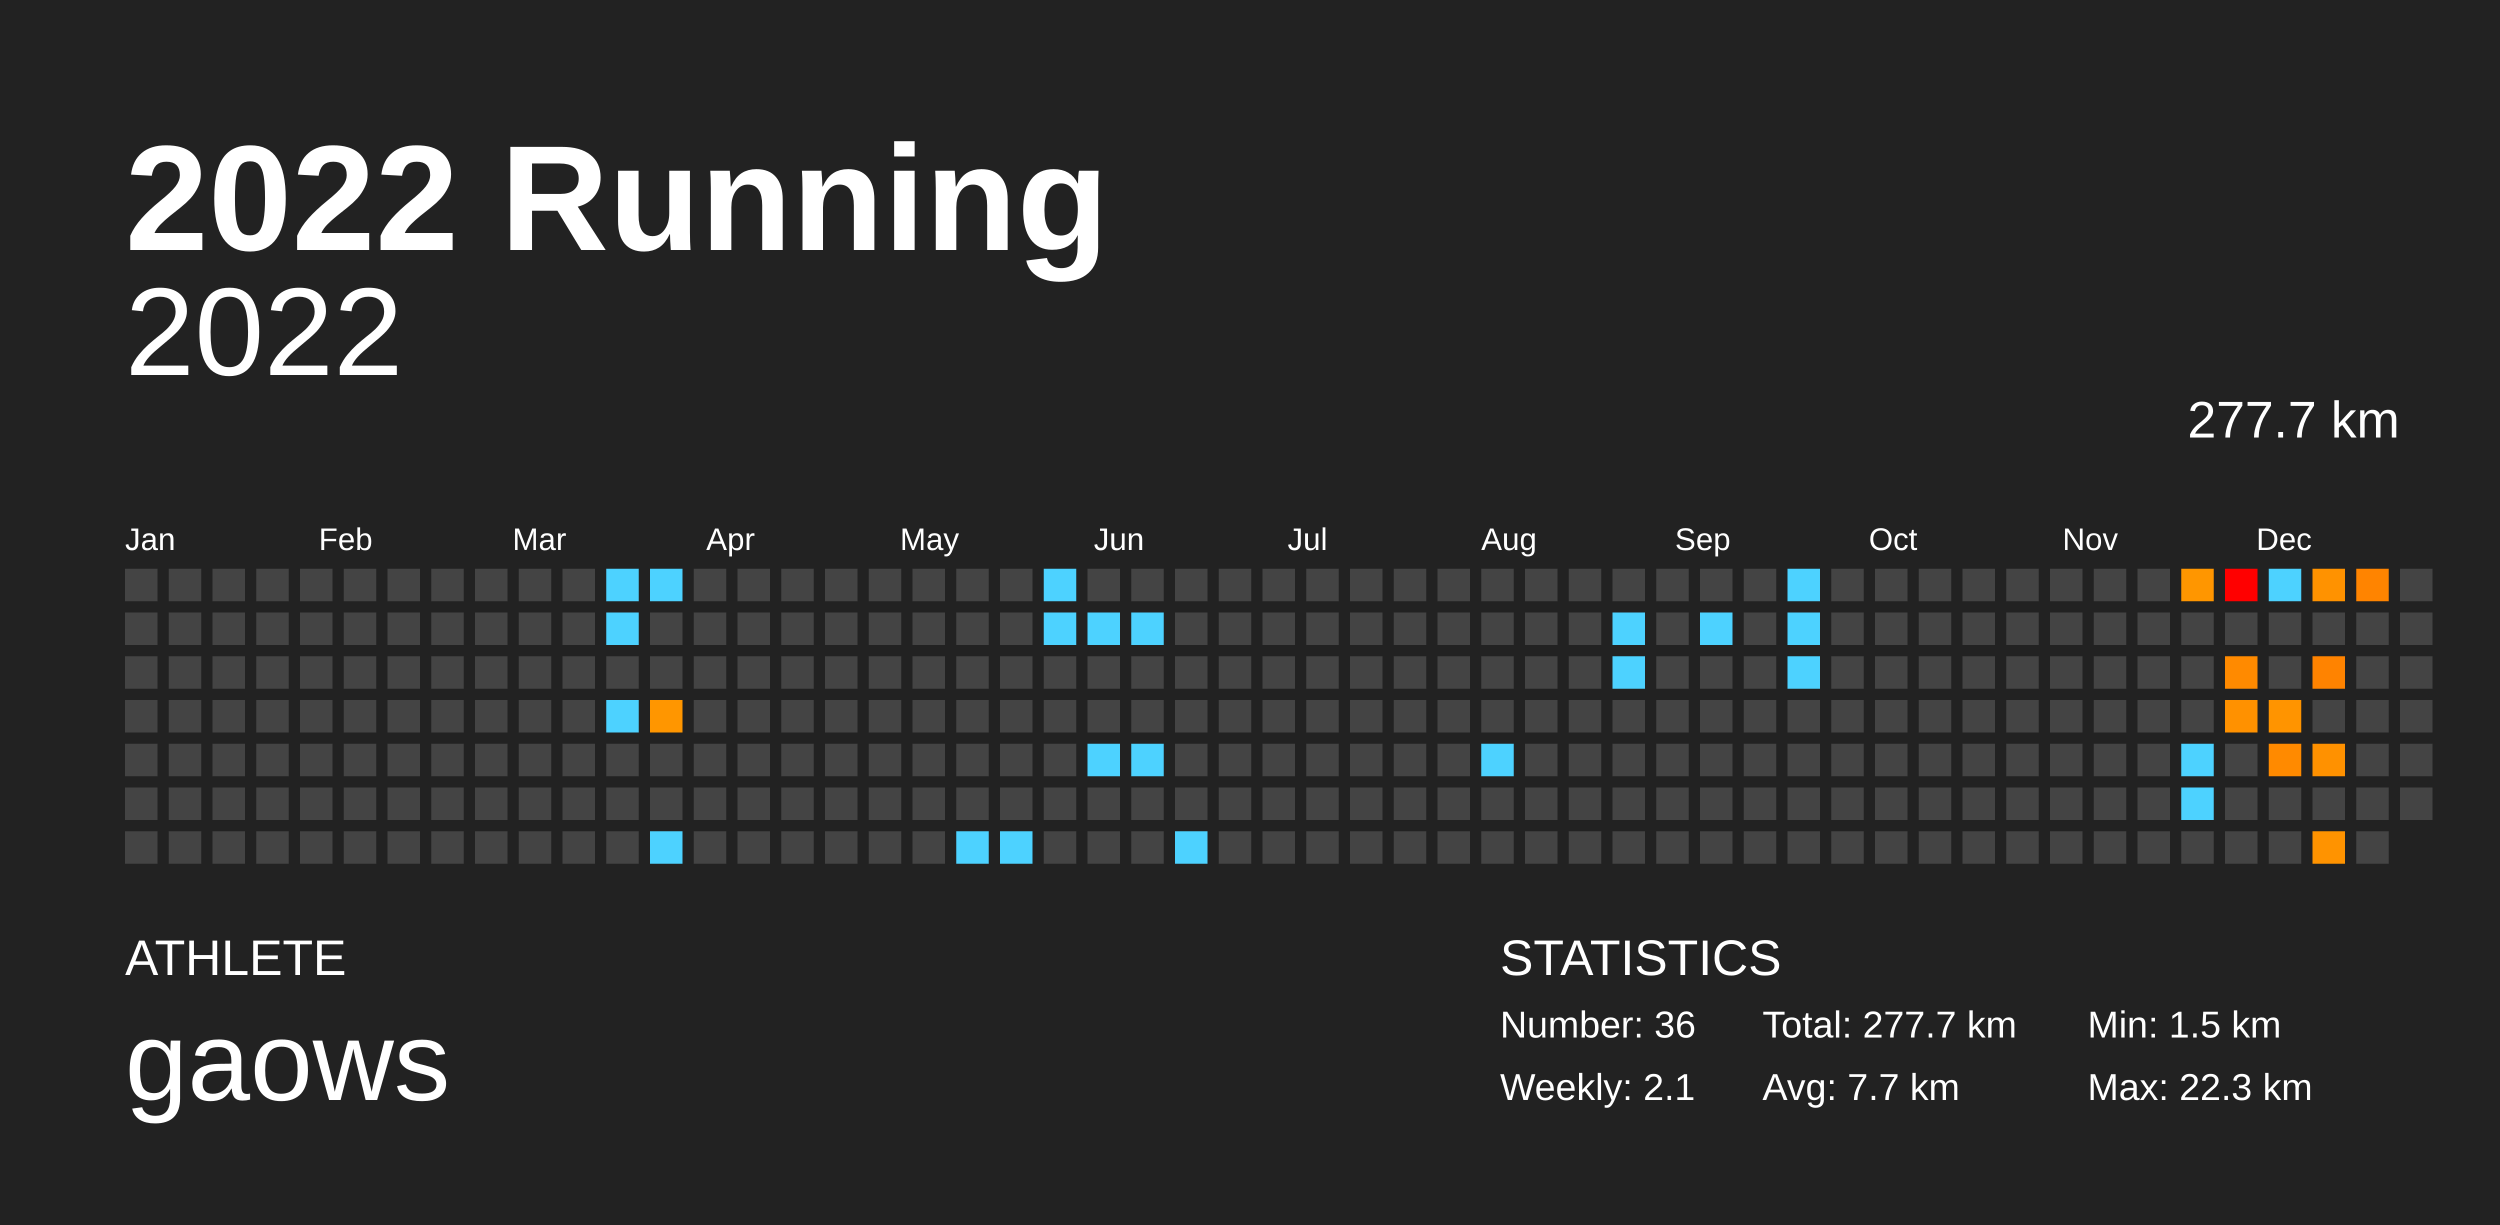
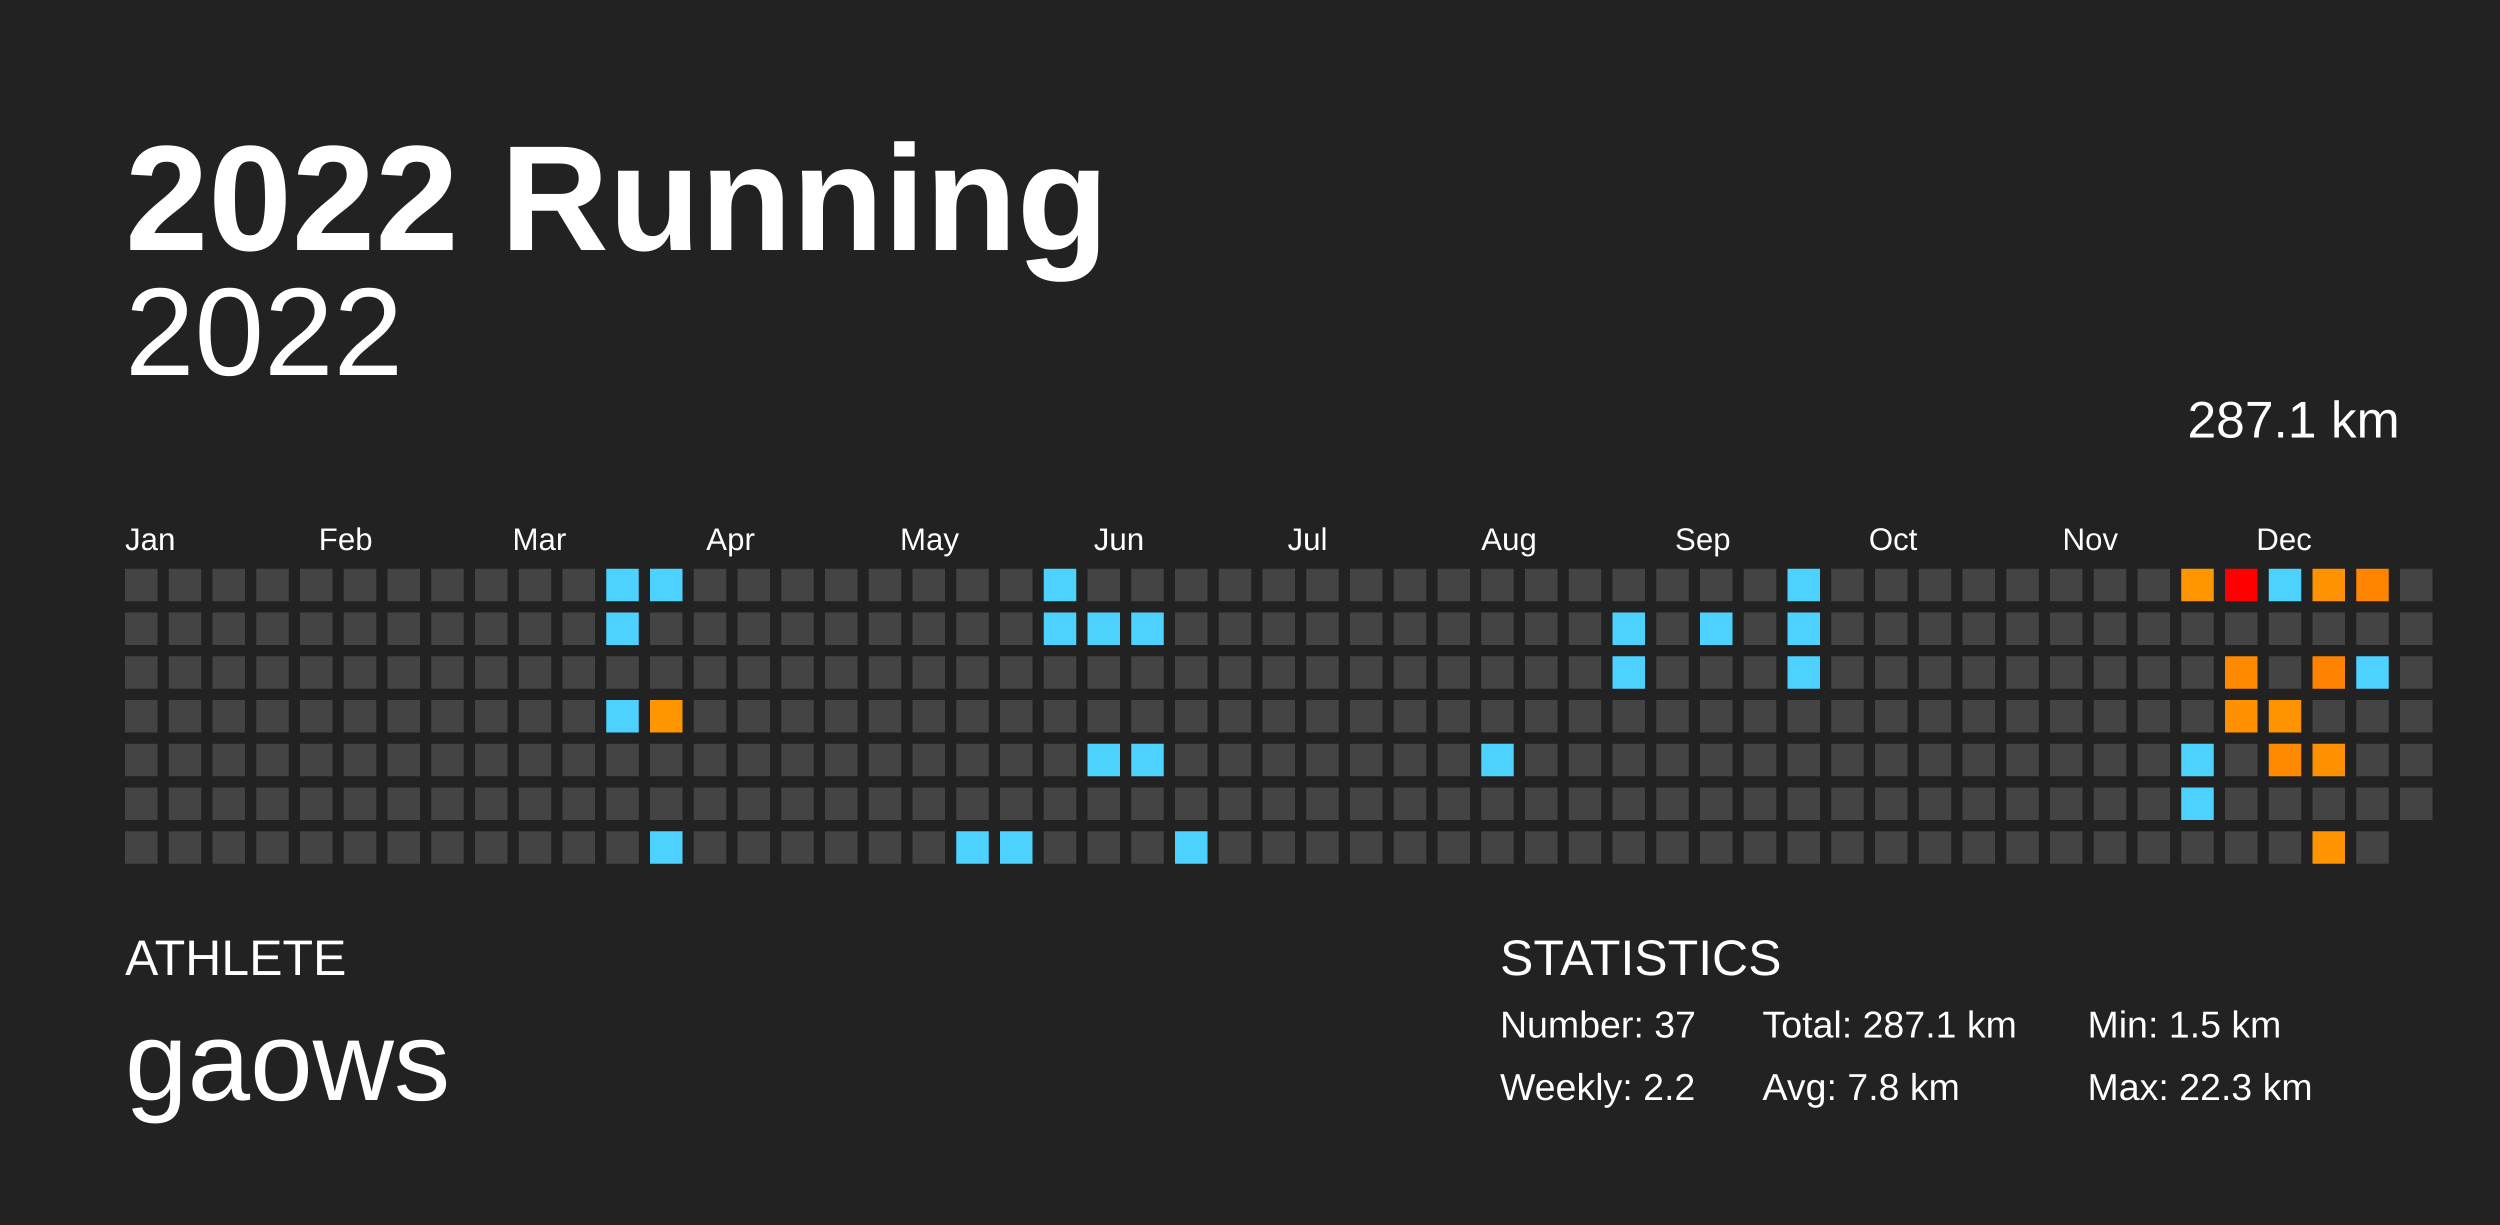
<svg xmlns="http://www.w3.org/2000/svg" baseProfile="full" height="98mm" version="1.1" viewBox="0,0,200,98" width="200mm">
  <defs />
  <rect fill="#222222" height="98" width="200" x="0" y="0" />
  <text fill="#FFFFFF" style="font-size:12px; font-family:Arial; font-weight:bold;" x="10" y="20">2022 Running</text>
  <text fill="#FFFFFF" style="font-size:4px; font-family:Arial" x="10" y="78">ATHLETE</text>
  <text fill="#FFFFFF" style="font-size:9px; font-family:Arial" x="10" y="88">gaows</text>
  <text fill="#FFFFFF" style="font-size:4px; font-family:Arial" x="120" y="78">STATISTICS</text>
-   <text fill="#FFFFFF" style="font-size:3px; font-family:Arial" x="120" y="83">Number: 36</text>
-   <text fill="#FFFFFF" style="font-size:3px; font-family:Arial" x="120" y="88">Weekly: 2.1</text>
-   <text fill="#FFFFFF" style="font-size:3px; font-family:Arial" x="141" y="83">Total: 277.7 km</text>
-   <text fill="#FFFFFF" style="font-size:3px; font-family:Arial" x="141" y="88">Avg: 7.7 km</text>
+   <text fill="#FFFFFF" style="font-size:3px; font-family:Arial" x="120" y="83">Number: 37</text>
+   <text fill="#FFFFFF" style="font-size:3px; font-family:Arial" x="120" y="88">Weekly: 2.2</text>
+   <text fill="#FFFFFF" style="font-size:3px; font-family:Arial" x="141" y="83">Total: 287.1 km</text>
+   <text fill="#FFFFFF" style="font-size:3px; font-family:Arial" x="141" y="88">Avg: 7.8 km</text>
  <text fill="#FFFFFF" style="font-size:3px; font-family:Arial" x="167" y="83">Min: 1.5 km</text>
  <text fill="#FFFFFF" style="font-size:3px; font-family:Arial" x="167" y="88">Max: 22.3 km</text>
  <text alignment-baseline="hanging" fill="#FFFFFF" style="font-size:10.0px; font-family:Arial;" x="10" y="30">2022</text>
-   <text alignment-baseline="hanging" fill="#FFFFFF" style="font-size:4.125px; font-family:Arial;" x="175" y="35">277.7 km</text>
+   <text alignment-baseline="hanging" fill="#FFFFFF" style="font-size:4.125px; font-family:Arial;" x="175" y="35">287.1 km</text>
  <text fill="#FFFFFF" style="font-size:2.5px; font-family:Arial" x="10.0" y="44">Jan</text>
  <text fill="#FFFFFF" style="font-size:2.5px; font-family:Arial" x="25.5" y="44">Feb</text>
  <text fill="#FFFFFF" style="font-size:2.5px; font-family:Arial" x="41.0" y="44">Mar</text>
  <text fill="#FFFFFF" style="font-size:2.5px; font-family:Arial" x="56.5" y="44">Apr</text>
  <text fill="#FFFFFF" style="font-size:2.5px; font-family:Arial" x="72.0" y="44">May</text>
  <text fill="#FFFFFF" style="font-size:2.5px; font-family:Arial" x="87.5" y="44">Jun</text>
  <text fill="#FFFFFF" style="font-size:2.5px; font-family:Arial" x="103.0" y="44">Jul</text>
  <text fill="#FFFFFF" style="font-size:2.5px; font-family:Arial" x="118.5" y="44">Aug</text>
  <text fill="#FFFFFF" style="font-size:2.5px; font-family:Arial" x="134.0" y="44">Sep</text>
  <text fill="#FFFFFF" style="font-size:2.5px; font-family:Arial" x="149.5" y="44">Oct</text>
  <text fill="#FFFFFF" style="font-size:2.5px; font-family:Arial" x="165.0" y="44">Nov</text>
  <text fill="#FFFFFF" style="font-size:2.5px; font-family:Arial" x="180.5" y="44">Dec</text>
  <rect fill="#444444" height="2.6" width="2.6" x="10.0" y="45.5" />
  <rect fill="#444444" height="2.6" width="2.6" x="10.0" y="49.0" />
  <rect fill="#444444" height="2.6" width="2.6" x="10.0" y="52.5" />
  <rect fill="#444444" height="2.6" width="2.6" x="10.0" y="56.0" />
  <rect fill="#444444" height="2.6" width="2.6" x="10.0" y="59.5" />
  <rect fill="#444444" height="2.6" width="2.6" x="10.0" y="63.0" />
  <rect fill="#444444" height="2.6" width="2.6" x="10.0" y="66.5" />
  <rect fill="#444444" height="2.6" width="2.6" x="13.5" y="45.5" />
  <rect fill="#444444" height="2.6" width="2.6" x="13.5" y="49.0" />
  <rect fill="#444444" height="2.6" width="2.6" x="13.5" y="52.5" />
  <rect fill="#444444" height="2.6" width="2.6" x="13.5" y="56.0" />
  <rect fill="#444444" height="2.6" width="2.6" x="13.5" y="59.5" />
  <rect fill="#444444" height="2.6" width="2.6" x="13.5" y="63.0" />
  <rect fill="#444444" height="2.6" width="2.6" x="13.5" y="66.5" />
  <rect fill="#444444" height="2.6" width="2.6" x="17.0" y="45.5" />
  <rect fill="#444444" height="2.6" width="2.6" x="17.0" y="49.0" />
  <rect fill="#444444" height="2.6" width="2.6" x="17.0" y="52.5" />
  <rect fill="#444444" height="2.6" width="2.6" x="17.0" y="56.0" />
  <rect fill="#444444" height="2.6" width="2.6" x="17.0" y="59.5" />
  <rect fill="#444444" height="2.6" width="2.6" x="17.0" y="63.0" />
  <rect fill="#444444" height="2.6" width="2.6" x="17.0" y="66.5" />
  <rect fill="#444444" height="2.6" width="2.6" x="20.5" y="45.5" />
  <rect fill="#444444" height="2.6" width="2.6" x="20.5" y="49.0" />
  <rect fill="#444444" height="2.6" width="2.6" x="20.5" y="52.5" />
  <rect fill="#444444" height="2.6" width="2.6" x="20.5" y="56.0" />
  <rect fill="#444444" height="2.6" width="2.6" x="20.5" y="59.5" />
  <rect fill="#444444" height="2.6" width="2.6" x="20.5" y="63.0" />
  <rect fill="#444444" height="2.6" width="2.6" x="20.5" y="66.5" />
  <rect fill="#444444" height="2.6" width="2.6" x="24.0" y="45.5" />
  <rect fill="#444444" height="2.6" width="2.6" x="24.0" y="49.0" />
  <rect fill="#444444" height="2.6" width="2.6" x="24.0" y="52.5" />
  <rect fill="#444444" height="2.6" width="2.6" x="24.0" y="56.0" />
  <rect fill="#444444" height="2.6" width="2.6" x="24.0" y="59.5" />
  <rect fill="#444444" height="2.6" width="2.6" x="24.0" y="63.0" />
  <rect fill="#444444" height="2.6" width="2.6" x="24.0" y="66.5" />
  <rect fill="#444444" height="2.6" width="2.6" x="27.5" y="45.5" />
  <rect fill="#444444" height="2.6" width="2.6" x="27.5" y="49.0" />
  <rect fill="#444444" height="2.6" width="2.6" x="27.5" y="52.5" />
  <rect fill="#444444" height="2.6" width="2.6" x="27.5" y="56.0" />
  <rect fill="#444444" height="2.6" width="2.6" x="27.5" y="59.5" />
  <rect fill="#444444" height="2.6" width="2.6" x="27.5" y="63.0" />
  <rect fill="#444444" height="2.6" width="2.6" x="27.5" y="66.5" />
  <rect fill="#444444" height="2.6" width="2.6" x="31.0" y="45.5" />
  <rect fill="#444444" height="2.6" width="2.6" x="31.0" y="49.0" />
  <rect fill="#444444" height="2.6" width="2.6" x="31.0" y="52.5" />
  <rect fill="#444444" height="2.6" width="2.6" x="31.0" y="56.0" />
  <rect fill="#444444" height="2.6" width="2.6" x="31.0" y="59.5" />
  <rect fill="#444444" height="2.6" width="2.6" x="31.0" y="63.0" />
  <rect fill="#444444" height="2.6" width="2.6" x="31.0" y="66.5" />
  <rect fill="#444444" height="2.6" width="2.6" x="34.5" y="45.5" />
  <rect fill="#444444" height="2.6" width="2.6" x="34.5" y="49.0" />
  <rect fill="#444444" height="2.6" width="2.6" x="34.5" y="52.5" />
  <rect fill="#444444" height="2.6" width="2.6" x="34.5" y="56.0" />
  <rect fill="#444444" height="2.6" width="2.6" x="34.5" y="59.5" />
  <rect fill="#444444" height="2.6" width="2.6" x="34.5" y="63.0" />
  <rect fill="#444444" height="2.6" width="2.6" x="34.5" y="66.5" />
  <rect fill="#444444" height="2.6" width="2.6" x="38.0" y="45.5" />
  <rect fill="#444444" height="2.6" width="2.6" x="38.0" y="49.0" />
  <rect fill="#444444" height="2.6" width="2.6" x="38.0" y="52.5" />
  <rect fill="#444444" height="2.6" width="2.6" x="38.0" y="56.0" />
  <rect fill="#444444" height="2.6" width="2.6" x="38.0" y="59.5" />
  <rect fill="#444444" height="2.6" width="2.6" x="38.0" y="63.0" />
  <rect fill="#444444" height="2.6" width="2.6" x="38.0" y="66.5" />
  <rect fill="#444444" height="2.6" width="2.6" x="41.5" y="45.5" />
  <rect fill="#444444" height="2.6" width="2.6" x="41.5" y="49.0" />
  <rect fill="#444444" height="2.6" width="2.6" x="41.5" y="52.5" />
  <rect fill="#444444" height="2.6" width="2.6" x="41.5" y="56.0" />
  <rect fill="#444444" height="2.6" width="2.6" x="41.5" y="59.5" />
  <rect fill="#444444" height="2.6" width="2.6" x="41.5" y="63.0" />
  <rect fill="#444444" height="2.6" width="2.6" x="41.5" y="66.5" />
  <rect fill="#444444" height="2.6" width="2.6" x="45.0" y="45.5" />
  <rect fill="#444444" height="2.6" width="2.6" x="45.0" y="49.0" />
  <rect fill="#444444" height="2.6" width="2.6" x="45.0" y="52.5" />
  <rect fill="#444444" height="2.6" width="2.6" x="45.0" y="56.0" />
  <rect fill="#444444" height="2.6" width="2.6" x="45.0" y="59.5" />
  <rect fill="#444444" height="2.6" width="2.6" x="45.0" y="63.0" />
  <rect fill="#444444" height="2.6" width="2.6" x="45.0" y="66.5" />
  <rect fill="#4dd2ff" height="2.6" width="2.6" x="48.5" y="45.5" />
  <rect fill="#4dd2ff" height="2.6" width="2.6" x="48.5" y="49.0" />
  <rect fill="#444444" height="2.6" width="2.6" x="48.5" y="52.5" />
  <rect fill="#4dd2ff" height="2.6" width="2.6" x="48.5" y="56.0" />
  <rect fill="#444444" height="2.6" width="2.6" x="48.5" y="59.5" />
  <rect fill="#444444" height="2.6" width="2.6" x="48.5" y="63.0" />
  <rect fill="#444444" height="2.6" width="2.6" x="48.5" y="66.5" />
  <rect fill="#4dd2ff" height="2.6" width="2.6" x="52.0" y="45.5" />
  <rect fill="#444444" height="2.6" width="2.6" x="52.0" y="49.0" />
  <rect fill="#444444" height="2.6" width="2.6" x="52.0" y="52.5" />
  <rect fill="#ff9600" height="2.6" width="2.6" x="52.0" y="56.0" />
  <rect fill="#444444" height="2.6" width="2.6" x="52.0" y="59.5" />
  <rect fill="#444444" height="2.6" width="2.6" x="52.0" y="63.0" />
  <rect fill="#4dd2ff" height="2.6" width="2.6" x="52.0" y="66.5" />
  <rect fill="#444444" height="2.6" width="2.6" x="55.5" y="45.5" />
  <rect fill="#444444" height="2.6" width="2.6" x="55.5" y="49.0" />
  <rect fill="#444444" height="2.6" width="2.6" x="55.5" y="52.5" />
  <rect fill="#444444" height="2.6" width="2.6" x="55.5" y="56.0" />
  <rect fill="#444444" height="2.6" width="2.6" x="55.5" y="59.5" />
  <rect fill="#444444" height="2.6" width="2.6" x="55.5" y="63.0" />
  <rect fill="#444444" height="2.6" width="2.6" x="55.5" y="66.5" />
  <rect fill="#444444" height="2.6" width="2.6" x="59.0" y="45.5" />
  <rect fill="#444444" height="2.6" width="2.6" x="59.0" y="49.0" />
  <rect fill="#444444" height="2.6" width="2.6" x="59.0" y="52.5" />
  <rect fill="#444444" height="2.6" width="2.6" x="59.0" y="56.0" />
  <rect fill="#444444" height="2.6" width="2.6" x="59.0" y="59.5" />
  <rect fill="#444444" height="2.6" width="2.6" x="59.0" y="63.0" />
  <rect fill="#444444" height="2.6" width="2.6" x="59.0" y="66.5" />
  <rect fill="#444444" height="2.6" width="2.6" x="62.5" y="45.5" />
  <rect fill="#444444" height="2.6" width="2.6" x="62.5" y="49.0" />
  <rect fill="#444444" height="2.6" width="2.6" x="62.5" y="52.5" />
  <rect fill="#444444" height="2.6" width="2.6" x="62.5" y="56.0" />
  <rect fill="#444444" height="2.6" width="2.6" x="62.5" y="59.5" />
  <rect fill="#444444" height="2.6" width="2.6" x="62.5" y="63.0" />
  <rect fill="#444444" height="2.6" width="2.6" x="62.5" y="66.5" />
  <rect fill="#444444" height="2.6" width="2.6" x="66.0" y="45.5" />
  <rect fill="#444444" height="2.6" width="2.6" x="66.0" y="49.0" />
  <rect fill="#444444" height="2.6" width="2.6" x="66.0" y="52.5" />
  <rect fill="#444444" height="2.6" width="2.6" x="66.0" y="56.0" />
  <rect fill="#444444" height="2.6" width="2.6" x="66.0" y="59.5" />
  <rect fill="#444444" height="2.6" width="2.6" x="66.0" y="63.0" />
  <rect fill="#444444" height="2.6" width="2.6" x="66.0" y="66.5" />
  <rect fill="#444444" height="2.6" width="2.6" x="69.5" y="45.5" />
  <rect fill="#444444" height="2.6" width="2.6" x="69.5" y="49.0" />
  <rect fill="#444444" height="2.6" width="2.6" x="69.5" y="52.5" />
  <rect fill="#444444" height="2.6" width="2.6" x="69.5" y="56.0" />
  <rect fill="#444444" height="2.6" width="2.6" x="69.5" y="59.5" />
  <rect fill="#444444" height="2.6" width="2.6" x="69.5" y="63.0" />
  <rect fill="#444444" height="2.6" width="2.6" x="69.5" y="66.5" />
  <rect fill="#444444" height="2.6" width="2.6" x="73.0" y="45.5" />
  <rect fill="#444444" height="2.6" width="2.6" x="73.0" y="49.0" />
  <rect fill="#444444" height="2.6" width="2.6" x="73.0" y="52.5" />
  <rect fill="#444444" height="2.6" width="2.6" x="73.0" y="56.0" />
  <rect fill="#444444" height="2.6" width="2.6" x="73.0" y="59.5" />
  <rect fill="#444444" height="2.6" width="2.6" x="73.0" y="63.0" />
  <rect fill="#444444" height="2.6" width="2.6" x="73.0" y="66.5" />
  <rect fill="#444444" height="2.6" width="2.6" x="76.5" y="45.5" />
  <rect fill="#444444" height="2.6" width="2.6" x="76.5" y="49.0" />
  <rect fill="#444444" height="2.6" width="2.6" x="76.5" y="52.5" />
  <rect fill="#444444" height="2.6" width="2.6" x="76.5" y="56.0" />
  <rect fill="#444444" height="2.6" width="2.6" x="76.5" y="59.5" />
  <rect fill="#444444" height="2.6" width="2.6" x="76.5" y="63.0" />
  <rect fill="#4dd2ff" height="2.6" width="2.6" x="76.5" y="66.5" />
  <rect fill="#444444" height="2.6" width="2.6" x="80.0" y="45.5" />
  <rect fill="#444444" height="2.6" width="2.6" x="80.0" y="49.0" />
  <rect fill="#444444" height="2.6" width="2.6" x="80.0" y="52.5" />
  <rect fill="#444444" height="2.6" width="2.6" x="80.0" y="56.0" />
  <rect fill="#444444" height="2.6" width="2.6" x="80.0" y="59.5" />
  <rect fill="#444444" height="2.6" width="2.6" x="80.0" y="63.0" />
  <rect fill="#4dd2ff" height="2.6" width="2.6" x="80.0" y="66.5" />
  <rect fill="#4dd2ff" height="2.6" width="2.6" x="83.5" y="45.5" />
  <rect fill="#4dd2ff" height="2.6" width="2.6" x="83.5" y="49.0" />
  <rect fill="#444444" height="2.6" width="2.6" x="83.5" y="52.5" />
  <rect fill="#444444" height="2.6" width="2.6" x="83.5" y="56.0" />
  <rect fill="#444444" height="2.6" width="2.6" x="83.5" y="59.5" />
  <rect fill="#444444" height="2.6" width="2.6" x="83.5" y="63.0" />
  <rect fill="#444444" height="2.6" width="2.6" x="83.5" y="66.5" />
  <rect fill="#444444" height="2.6" width="2.6" x="87.0" y="45.5" />
  <rect fill="#4dd2ff" height="2.6" width="2.6" x="87.0" y="49.0" />
  <rect fill="#444444" height="2.6" width="2.6" x="87.0" y="52.5" />
  <rect fill="#444444" height="2.6" width="2.6" x="87.0" y="56.0" />
  <rect fill="#4dd2ff" height="2.6" width="2.6" x="87.0" y="59.5" />
  <rect fill="#444444" height="2.6" width="2.6" x="87.0" y="63.0" />
  <rect fill="#444444" height="2.6" width="2.6" x="87.0" y="66.5" />
  <rect fill="#444444" height="2.6" width="2.6" x="90.5" y="45.5" />
  <rect fill="#4dd2ff" height="2.6" width="2.6" x="90.5" y="49.0" />
  <rect fill="#444444" height="2.6" width="2.6" x="90.5" y="52.5" />
  <rect fill="#444444" height="2.6" width="2.6" x="90.5" y="56.0" />
  <rect fill="#4dd2ff" height="2.6" width="2.6" x="90.5" y="59.5" />
  <rect fill="#444444" height="2.6" width="2.6" x="90.5" y="63.0" />
  <rect fill="#444444" height="2.6" width="2.6" x="90.5" y="66.5" />
  <rect fill="#444444" height="2.6" width="2.6" x="94.0" y="45.5" />
  <rect fill="#444444" height="2.6" width="2.6" x="94.0" y="49.0" />
  <rect fill="#444444" height="2.6" width="2.6" x="94.0" y="52.5" />
  <rect fill="#444444" height="2.6" width="2.6" x="94.0" y="56.0" />
  <rect fill="#444444" height="2.6" width="2.6" x="94.0" y="59.5" />
  <rect fill="#444444" height="2.6" width="2.6" x="94.0" y="63.0" />
  <rect fill="#4dd2ff" height="2.6" width="2.6" x="94.0" y="66.5" />
  <rect fill="#444444" height="2.6" width="2.6" x="97.5" y="45.5" />
  <rect fill="#444444" height="2.6" width="2.6" x="97.5" y="49.0" />
  <rect fill="#444444" height="2.6" width="2.6" x="97.5" y="52.5" />
  <rect fill="#444444" height="2.6" width="2.6" x="97.5" y="56.0" />
  <rect fill="#444444" height="2.6" width="2.6" x="97.5" y="59.5" />
  <rect fill="#444444" height="2.6" width="2.6" x="97.5" y="63.0" />
  <rect fill="#444444" height="2.6" width="2.6" x="97.5" y="66.5" />
  <rect fill="#444444" height="2.6" width="2.6" x="101.0" y="45.5" />
  <rect fill="#444444" height="2.6" width="2.6" x="101.0" y="49.0" />
  <rect fill="#444444" height="2.6" width="2.6" x="101.0" y="52.5" />
  <rect fill="#444444" height="2.6" width="2.6" x="101.0" y="56.0" />
  <rect fill="#444444" height="2.6" width="2.6" x="101.0" y="59.5" />
  <rect fill="#444444" height="2.6" width="2.6" x="101.0" y="63.0" />
  <rect fill="#444444" height="2.6" width="2.6" x="101.0" y="66.5" />
  <rect fill="#444444" height="2.6" width="2.6" x="104.5" y="45.5" />
  <rect fill="#444444" height="2.6" width="2.6" x="104.5" y="49.0" />
  <rect fill="#444444" height="2.6" width="2.6" x="104.5" y="52.5" />
  <rect fill="#444444" height="2.6" width="2.6" x="104.5" y="56.0" />
  <rect fill="#444444" height="2.6" width="2.6" x="104.5" y="59.5" />
  <rect fill="#444444" height="2.6" width="2.6" x="104.5" y="63.0" />
  <rect fill="#444444" height="2.6" width="2.6" x="104.5" y="66.5" />
  <rect fill="#444444" height="2.6" width="2.6" x="108.0" y="45.5" />
  <rect fill="#444444" height="2.6" width="2.6" x="108.0" y="49.0" />
  <rect fill="#444444" height="2.6" width="2.6" x="108.0" y="52.5" />
  <rect fill="#444444" height="2.6" width="2.6" x="108.0" y="56.0" />
  <rect fill="#444444" height="2.6" width="2.6" x="108.0" y="59.5" />
  <rect fill="#444444" height="2.6" width="2.6" x="108.0" y="63.0" />
  <rect fill="#444444" height="2.6" width="2.6" x="108.0" y="66.5" />
  <rect fill="#444444" height="2.6" width="2.6" x="111.5" y="45.5" />
  <rect fill="#444444" height="2.6" width="2.6" x="111.5" y="49.0" />
  <rect fill="#444444" height="2.6" width="2.6" x="111.5" y="52.5" />
  <rect fill="#444444" height="2.6" width="2.6" x="111.5" y="56.0" />
  <rect fill="#444444" height="2.6" width="2.6" x="111.5" y="59.5" />
  <rect fill="#444444" height="2.6" width="2.6" x="111.5" y="63.0" />
  <rect fill="#444444" height="2.6" width="2.6" x="111.5" y="66.5" />
  <rect fill="#444444" height="2.6" width="2.6" x="115.0" y="45.5" />
  <rect fill="#444444" height="2.6" width="2.6" x="115.0" y="49.0" />
  <rect fill="#444444" height="2.6" width="2.6" x="115.0" y="52.5" />
  <rect fill="#444444" height="2.6" width="2.6" x="115.0" y="56.0" />
  <rect fill="#444444" height="2.6" width="2.6" x="115.0" y="59.5" />
  <rect fill="#444444" height="2.6" width="2.6" x="115.0" y="63.0" />
  <rect fill="#444444" height="2.6" width="2.6" x="115.0" y="66.5" />
  <rect fill="#444444" height="2.6" width="2.6" x="118.5" y="45.5" />
  <rect fill="#444444" height="2.6" width="2.6" x="118.5" y="49.0" />
  <rect fill="#444444" height="2.6" width="2.6" x="118.5" y="52.5" />
  <rect fill="#444444" height="2.6" width="2.6" x="118.5" y="56.0" />
  <rect fill="#4dd2ff" height="2.6" width="2.6" x="118.5" y="59.5" />
  <rect fill="#444444" height="2.6" width="2.6" x="118.5" y="63.0" />
  <rect fill="#444444" height="2.6" width="2.6" x="118.5" y="66.5" />
  <rect fill="#444444" height="2.6" width="2.6" x="122.0" y="45.5" />
  <rect fill="#444444" height="2.6" width="2.6" x="122.0" y="49.0" />
  <rect fill="#444444" height="2.6" width="2.6" x="122.0" y="52.5" />
  <rect fill="#444444" height="2.6" width="2.6" x="122.0" y="56.0" />
  <rect fill="#444444" height="2.6" width="2.6" x="122.0" y="59.5" />
  <rect fill="#444444" height="2.6" width="2.6" x="122.0" y="63.0" />
  <rect fill="#444444" height="2.6" width="2.6" x="122.0" y="66.5" />
  <rect fill="#444444" height="2.6" width="2.6" x="125.5" y="45.5" />
  <rect fill="#444444" height="2.6" width="2.6" x="125.5" y="49.0" />
  <rect fill="#444444" height="2.6" width="2.6" x="125.5" y="52.5" />
  <rect fill="#444444" height="2.6" width="2.6" x="125.5" y="56.0" />
  <rect fill="#444444" height="2.6" width="2.6" x="125.5" y="59.5" />
  <rect fill="#444444" height="2.6" width="2.6" x="125.5" y="63.0" />
  <rect fill="#444444" height="2.6" width="2.6" x="125.5" y="66.5" />
  <rect fill="#444444" height="2.6" width="2.6" x="129.0" y="45.5" />
  <rect fill="#4dd2ff" height="2.6" width="2.6" x="129.0" y="49.0" />
  <rect fill="#4dd2ff" height="2.6" width="2.6" x="129.0" y="52.5" />
  <rect fill="#444444" height="2.6" width="2.6" x="129.0" y="56.0" />
  <rect fill="#444444" height="2.6" width="2.6" x="129.0" y="59.5" />
  <rect fill="#444444" height="2.6" width="2.6" x="129.0" y="63.0" />
  <rect fill="#444444" height="2.6" width="2.6" x="129.0" y="66.5" />
  <rect fill="#444444" height="2.6" width="2.6" x="132.5" y="45.5" />
  <rect fill="#444444" height="2.6" width="2.6" x="132.5" y="49.0" />
  <rect fill="#444444" height="2.6" width="2.6" x="132.5" y="52.5" />
  <rect fill="#444444" height="2.6" width="2.6" x="132.5" y="56.0" />
  <rect fill="#444444" height="2.6" width="2.6" x="132.5" y="59.5" />
  <rect fill="#444444" height="2.6" width="2.6" x="132.5" y="63.0" />
  <rect fill="#444444" height="2.6" width="2.6" x="132.5" y="66.5" />
  <rect fill="#444444" height="2.6" width="2.6" x="136.0" y="45.5" />
  <rect fill="#4dd2ff" height="2.6" width="2.6" x="136.0" y="49.0" />
  <rect fill="#444444" height="2.6" width="2.6" x="136.0" y="52.5" />
  <rect fill="#444444" height="2.6" width="2.6" x="136.0" y="56.0" />
  <rect fill="#444444" height="2.6" width="2.6" x="136.0" y="59.5" />
  <rect fill="#444444" height="2.6" width="2.6" x="136.0" y="63.0" />
  <rect fill="#444444" height="2.6" width="2.6" x="136.0" y="66.5" />
  <rect fill="#444444" height="2.6" width="2.6" x="139.5" y="45.5" />
  <rect fill="#444444" height="2.6" width="2.6" x="139.5" y="49.0" />
  <rect fill="#444444" height="2.6" width="2.6" x="139.5" y="52.5" />
  <rect fill="#444444" height="2.6" width="2.6" x="139.5" y="56.0" />
  <rect fill="#444444" height="2.6" width="2.6" x="139.5" y="59.5" />
  <rect fill="#444444" height="2.6" width="2.6" x="139.5" y="63.0" />
  <rect fill="#444444" height="2.6" width="2.6" x="139.5" y="66.5" />
  <rect fill="#4dd2ff" height="2.6" width="2.6" x="143.0" y="45.5" />
  <rect fill="#4dd2ff" height="2.6" width="2.6" x="143.0" y="49.0" />
  <rect fill="#4dd2ff" height="2.6" width="2.6" x="143.0" y="52.5" />
  <rect fill="#444444" height="2.6" width="2.6" x="143.0" y="56.0" />
  <rect fill="#444444" height="2.6" width="2.6" x="143.0" y="59.5" />
  <rect fill="#444444" height="2.6" width="2.6" x="143.0" y="63.0" />
  <rect fill="#444444" height="2.6" width="2.6" x="143.0" y="66.5" />
  <rect fill="#444444" height="2.6" width="2.6" x="146.5" y="45.5" />
  <rect fill="#444444" height="2.6" width="2.6" x="146.5" y="49.0" />
  <rect fill="#444444" height="2.6" width="2.6" x="146.5" y="52.5" />
  <rect fill="#444444" height="2.6" width="2.6" x="146.5" y="56.0" />
  <rect fill="#444444" height="2.6" width="2.6" x="146.5" y="59.5" />
  <rect fill="#444444" height="2.6" width="2.6" x="146.5" y="63.0" />
  <rect fill="#444444" height="2.6" width="2.6" x="146.5" y="66.5" />
  <rect fill="#444444" height="2.6" width="2.6" x="150.0" y="45.5" />
  <rect fill="#444444" height="2.6" width="2.6" x="150.0" y="49.0" />
  <rect fill="#444444" height="2.6" width="2.6" x="150.0" y="52.5" />
  <rect fill="#444444" height="2.6" width="2.6" x="150.0" y="56.0" />
  <rect fill="#444444" height="2.6" width="2.6" x="150.0" y="59.5" />
  <rect fill="#444444" height="2.6" width="2.6" x="150.0" y="63.0" />
  <rect fill="#444444" height="2.6" width="2.6" x="150.0" y="66.5" />
  <rect fill="#444444" height="2.6" width="2.6" x="153.5" y="45.5" />
  <rect fill="#444444" height="2.6" width="2.6" x="153.5" y="49.0" />
  <rect fill="#444444" height="2.6" width="2.6" x="153.5" y="52.5" />
  <rect fill="#444444" height="2.6" width="2.6" x="153.5" y="56.0" />
  <rect fill="#444444" height="2.6" width="2.6" x="153.5" y="59.5" />
  <rect fill="#444444" height="2.6" width="2.6" x="153.5" y="63.0" />
  <rect fill="#444444" height="2.6" width="2.6" x="153.5" y="66.5" />
  <rect fill="#444444" height="2.6" width="2.6" x="157.0" y="45.5" />
  <rect fill="#444444" height="2.6" width="2.6" x="157.0" y="49.0" />
  <rect fill="#444444" height="2.6" width="2.6" x="157.0" y="52.5" />
  <rect fill="#444444" height="2.6" width="2.6" x="157.0" y="56.0" />
  <rect fill="#444444" height="2.6" width="2.6" x="157.0" y="59.5" />
  <rect fill="#444444" height="2.6" width="2.6" x="157.0" y="63.0" />
  <rect fill="#444444" height="2.6" width="2.6" x="157.0" y="66.5" />
  <rect fill="#444444" height="2.6" width="2.6" x="160.5" y="45.5" />
  <rect fill="#444444" height="2.6" width="2.6" x="160.5" y="49.0" />
  <rect fill="#444444" height="2.6" width="2.6" x="160.5" y="52.5" />
  <rect fill="#444444" height="2.6" width="2.6" x="160.5" y="56.0" />
  <rect fill="#444444" height="2.6" width="2.6" x="160.5" y="59.5" />
  <rect fill="#444444" height="2.6" width="2.6" x="160.5" y="63.0" />
  <rect fill="#444444" height="2.6" width="2.6" x="160.5" y="66.5" />
  <rect fill="#444444" height="2.6" width="2.6" x="164.0" y="45.5" />
  <rect fill="#444444" height="2.6" width="2.6" x="164.0" y="49.0" />
  <rect fill="#444444" height="2.6" width="2.6" x="164.0" y="52.5" />
  <rect fill="#444444" height="2.6" width="2.6" x="164.0" y="56.0" />
  <rect fill="#444444" height="2.6" width="2.6" x="164.0" y="59.5" />
  <rect fill="#444444" height="2.6" width="2.6" x="164.0" y="63.0" />
  <rect fill="#444444" height="2.6" width="2.6" x="164.0" y="66.5" />
  <rect fill="#444444" height="2.6" width="2.6" x="167.5" y="45.5" />
  <rect fill="#444444" height="2.6" width="2.6" x="167.5" y="49.0" />
  <rect fill="#444444" height="2.6" width="2.6" x="167.5" y="52.5" />
  <rect fill="#444444" height="2.6" width="2.6" x="167.5" y="56.0" />
  <rect fill="#444444" height="2.6" width="2.6" x="167.5" y="59.5" />
  <rect fill="#444444" height="2.6" width="2.6" x="167.5" y="63.0" />
  <rect fill="#444444" height="2.6" width="2.6" x="167.5" y="66.5" />
  <rect fill="#444444" height="2.6" width="2.6" x="171.0" y="45.5" />
  <rect fill="#444444" height="2.6" width="2.6" x="171.0" y="49.0" />
  <rect fill="#444444" height="2.6" width="2.6" x="171.0" y="52.5" />
  <rect fill="#444444" height="2.6" width="2.6" x="171.0" y="56.0" />
  <rect fill="#444444" height="2.6" width="2.6" x="171.0" y="59.5" />
  <rect fill="#444444" height="2.6" width="2.6" x="171.0" y="63.0" />
  <rect fill="#444444" height="2.6" width="2.6" x="171.0" y="66.5" />
  <rect fill="#ff9600" height="2.6" width="2.6" x="174.5" y="45.5" />
  <rect fill="#444444" height="2.6" width="2.6" x="174.5" y="49.0" />
  <rect fill="#444444" height="2.6" width="2.6" x="174.5" y="52.5" />
  <rect fill="#444444" height="2.6" width="2.6" x="174.5" y="56.0" />
  <rect fill="#4dd2ff" height="2.6" width="2.6" x="174.5" y="59.5" />
  <rect fill="#4dd2ff" height="2.6" width="2.6" x="174.5" y="63.0" />
  <rect fill="#444444" height="2.6" width="2.6" x="174.5" y="66.5" />
  <rect fill="red" height="2.6" width="2.6" x="178.0" y="45.5" />
  <rect fill="#444444" height="2.6" width="2.6" x="178.0" y="49.0" />
  <rect fill="#ff8a00" height="2.6" width="2.6" x="178.0" y="52.5" />
  <rect fill="#ff9100" height="2.6" width="2.6" x="178.0" y="56.0" />
  <rect fill="#444444" height="2.6" width="2.6" x="178.0" y="59.5" />
  <rect fill="#444444" height="2.6" width="2.6" x="178.0" y="63.0" />
  <rect fill="#444444" height="2.6" width="2.6" x="178.0" y="66.5" />
  <rect fill="#4dd2ff" height="2.6" width="2.6" x="181.5" y="45.5" />
  <rect fill="#444444" height="2.6" width="2.6" x="181.5" y="49.0" />
  <rect fill="#444444" height="2.6" width="2.6" x="181.5" y="52.5" />
  <rect fill="#ff9400" height="2.6" width="2.6" x="181.5" y="56.0" />
  <rect fill="#ff8a00" height="2.6" width="2.6" x="181.5" y="59.5" />
  <rect fill="#444444" height="2.6" width="2.6" x="181.5" y="63.0" />
  <rect fill="#444444" height="2.6" width="2.6" x="181.5" y="66.5" />
  <rect fill="#ff9200" height="2.6" width="2.6" x="185.0" y="45.5" />
  <rect fill="#444444" height="2.6" width="2.6" x="185.0" y="49.0" />
  <rect fill="#ff8300" height="2.6" width="2.6" x="185.0" y="52.5" />
  <rect fill="#444444" height="2.6" width="2.6" x="185.0" y="56.0" />
  <rect fill="#ff9100" height="2.6" width="2.6" x="185.0" y="59.5" />
  <rect fill="#444444" height="2.6" width="2.6" x="185.0" y="63.0" />
  <rect fill="#ff9300" height="2.6" width="2.6" x="185.0" y="66.5" />
  <rect fill="#ff8400" height="2.6" width="2.6" x="188.5" y="45.5" />
  <rect fill="#444444" height="2.6" width="2.6" x="188.5" y="49.0" />
-   <rect fill="#444444" height="2.6" width="2.6" x="188.5" y="52.5" />
+   <rect fill="#4dd2ff" height="2.6" width="2.6" x="188.5" y="52.5" />
  <rect fill="#444444" height="2.6" width="2.6" x="188.5" y="56.0" />
  <rect fill="#444444" height="2.6" width="2.6" x="188.5" y="59.5" />
  <rect fill="#444444" height="2.6" width="2.6" x="188.5" y="63.0" />
  <rect fill="#444444" height="2.6" width="2.6" x="188.5" y="66.5" />
  <rect fill="#444444" height="2.6" width="2.6" x="192.0" y="45.5" />
  <rect fill="#444444" height="2.6" width="2.6" x="192.0" y="49.0" />
  <rect fill="#444444" height="2.6" width="2.6" x="192.0" y="52.5" />
  <rect fill="#444444" height="2.6" width="2.6" x="192.0" y="56.0" />
  <rect fill="#444444" height="2.6" width="2.6" x="192.0" y="59.5" />
  <rect fill="#444444" height="2.6" width="2.6" x="192.0" y="63.0" />
</svg>
